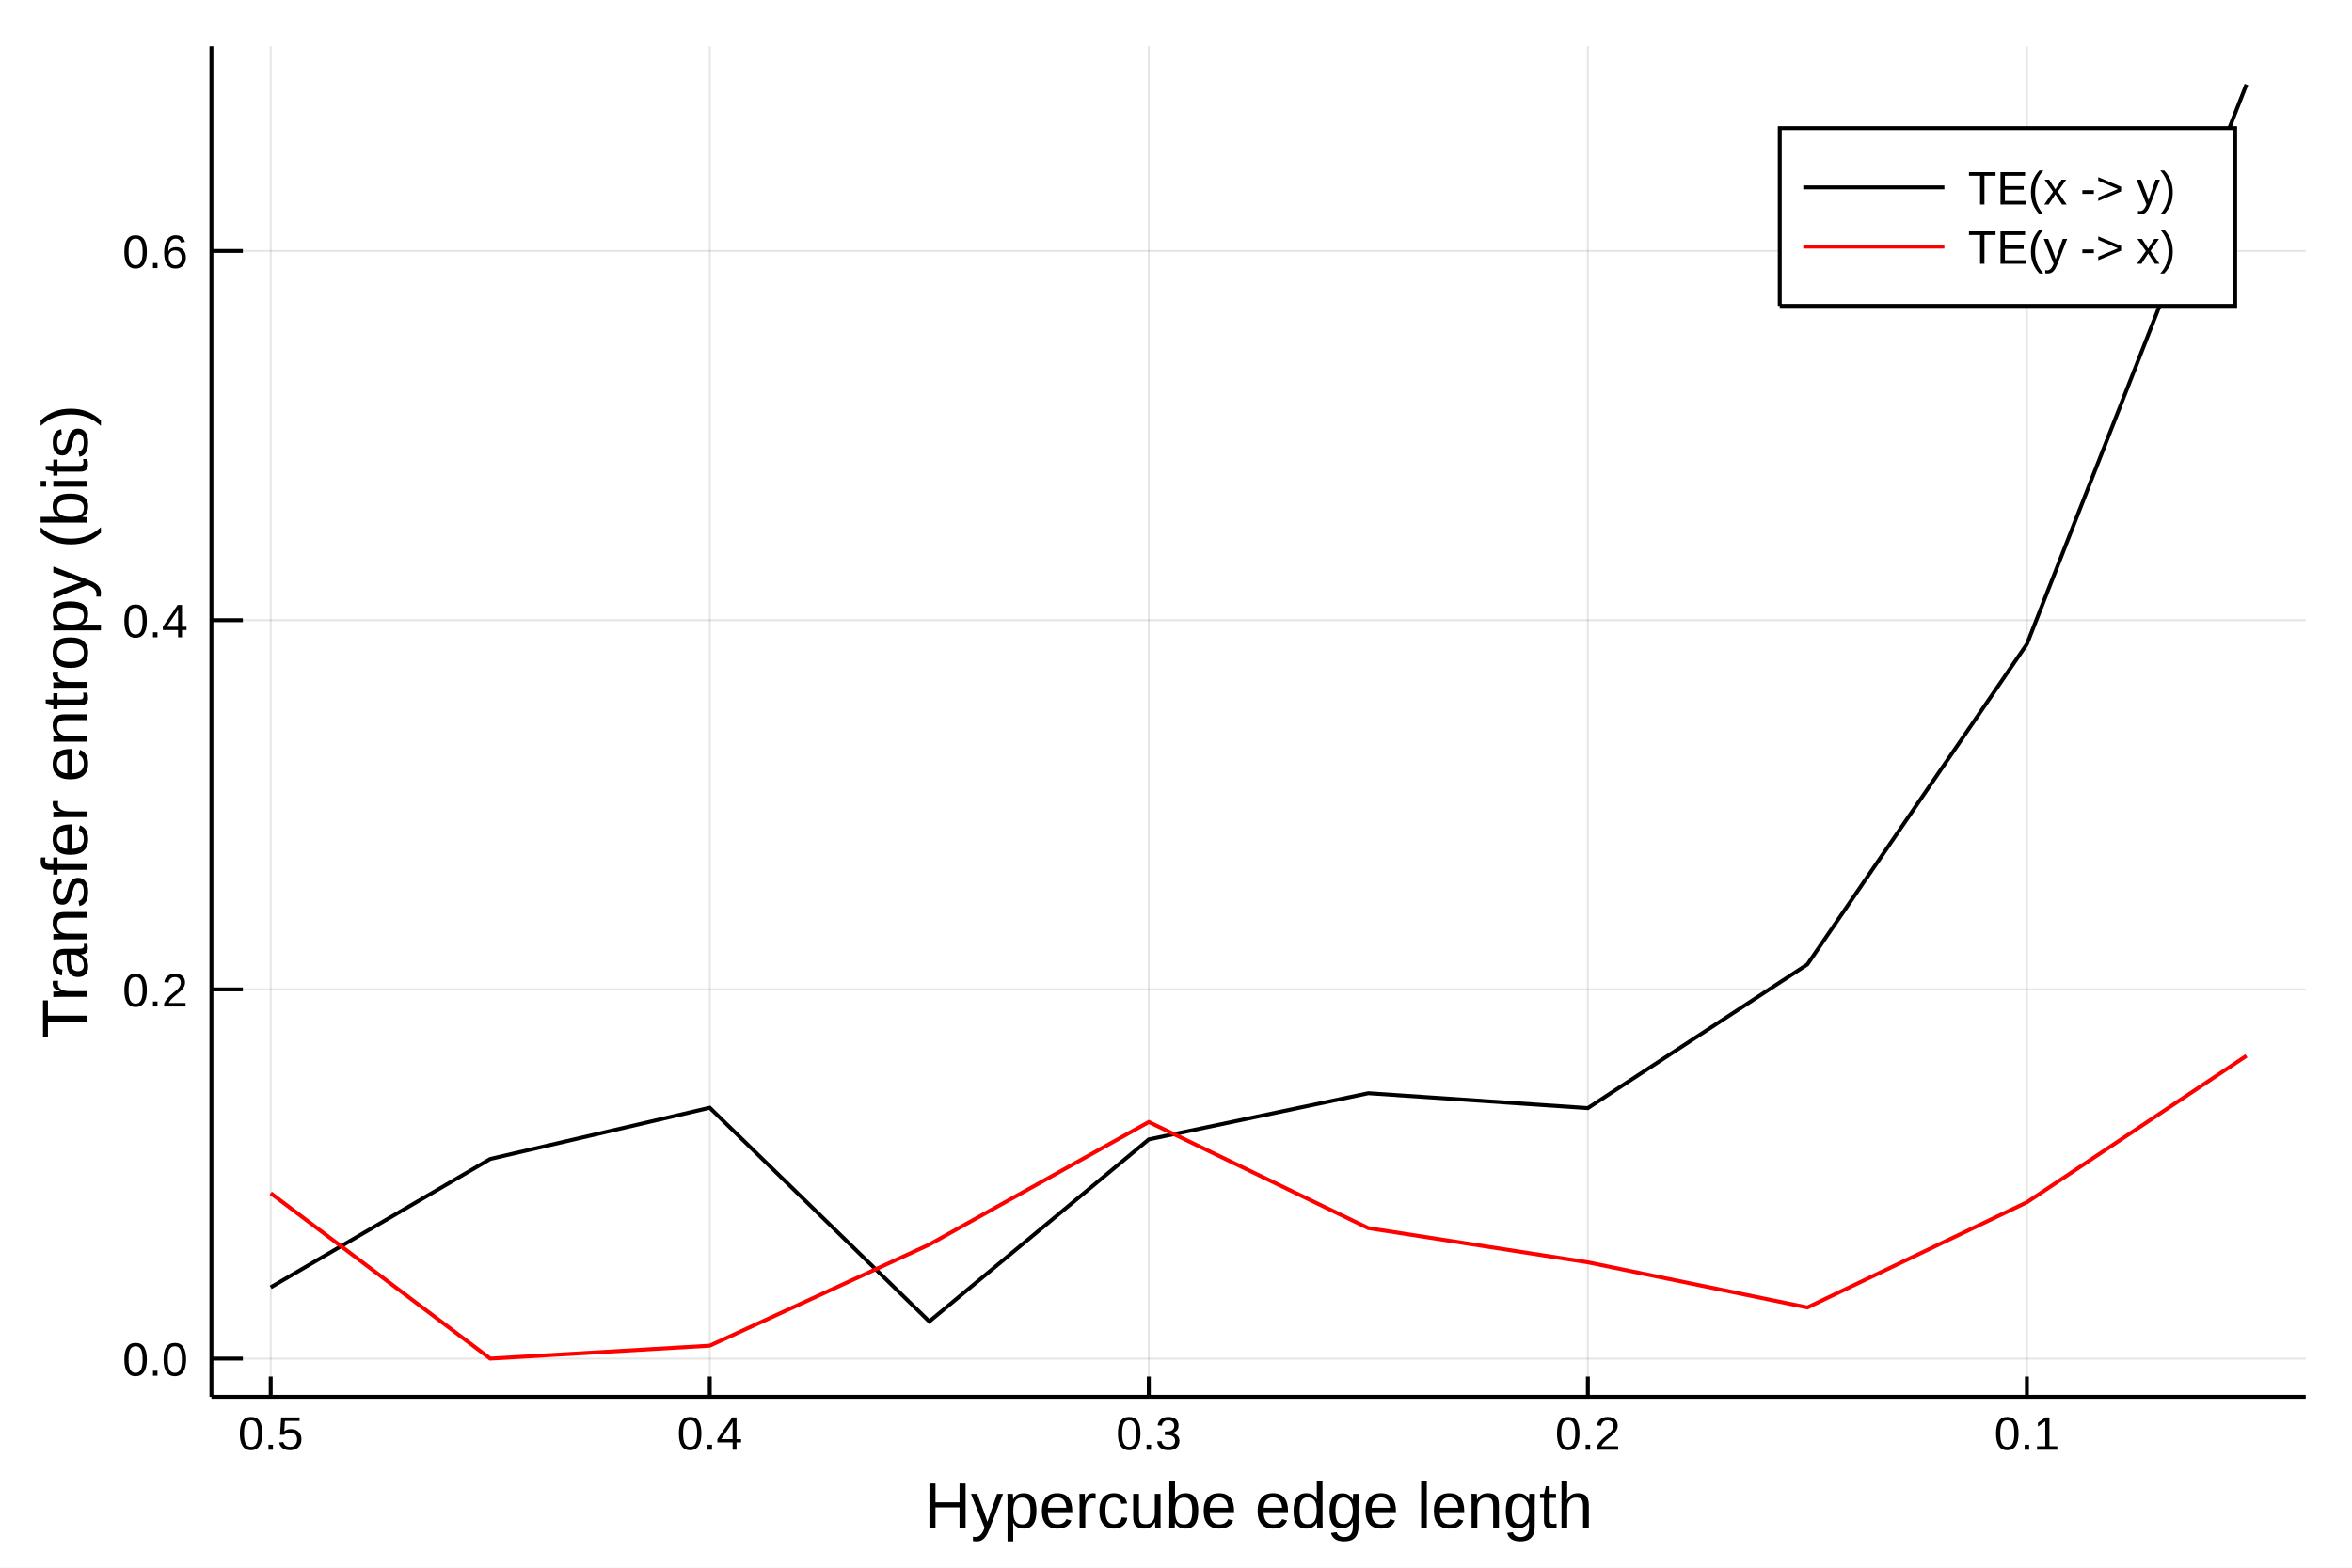
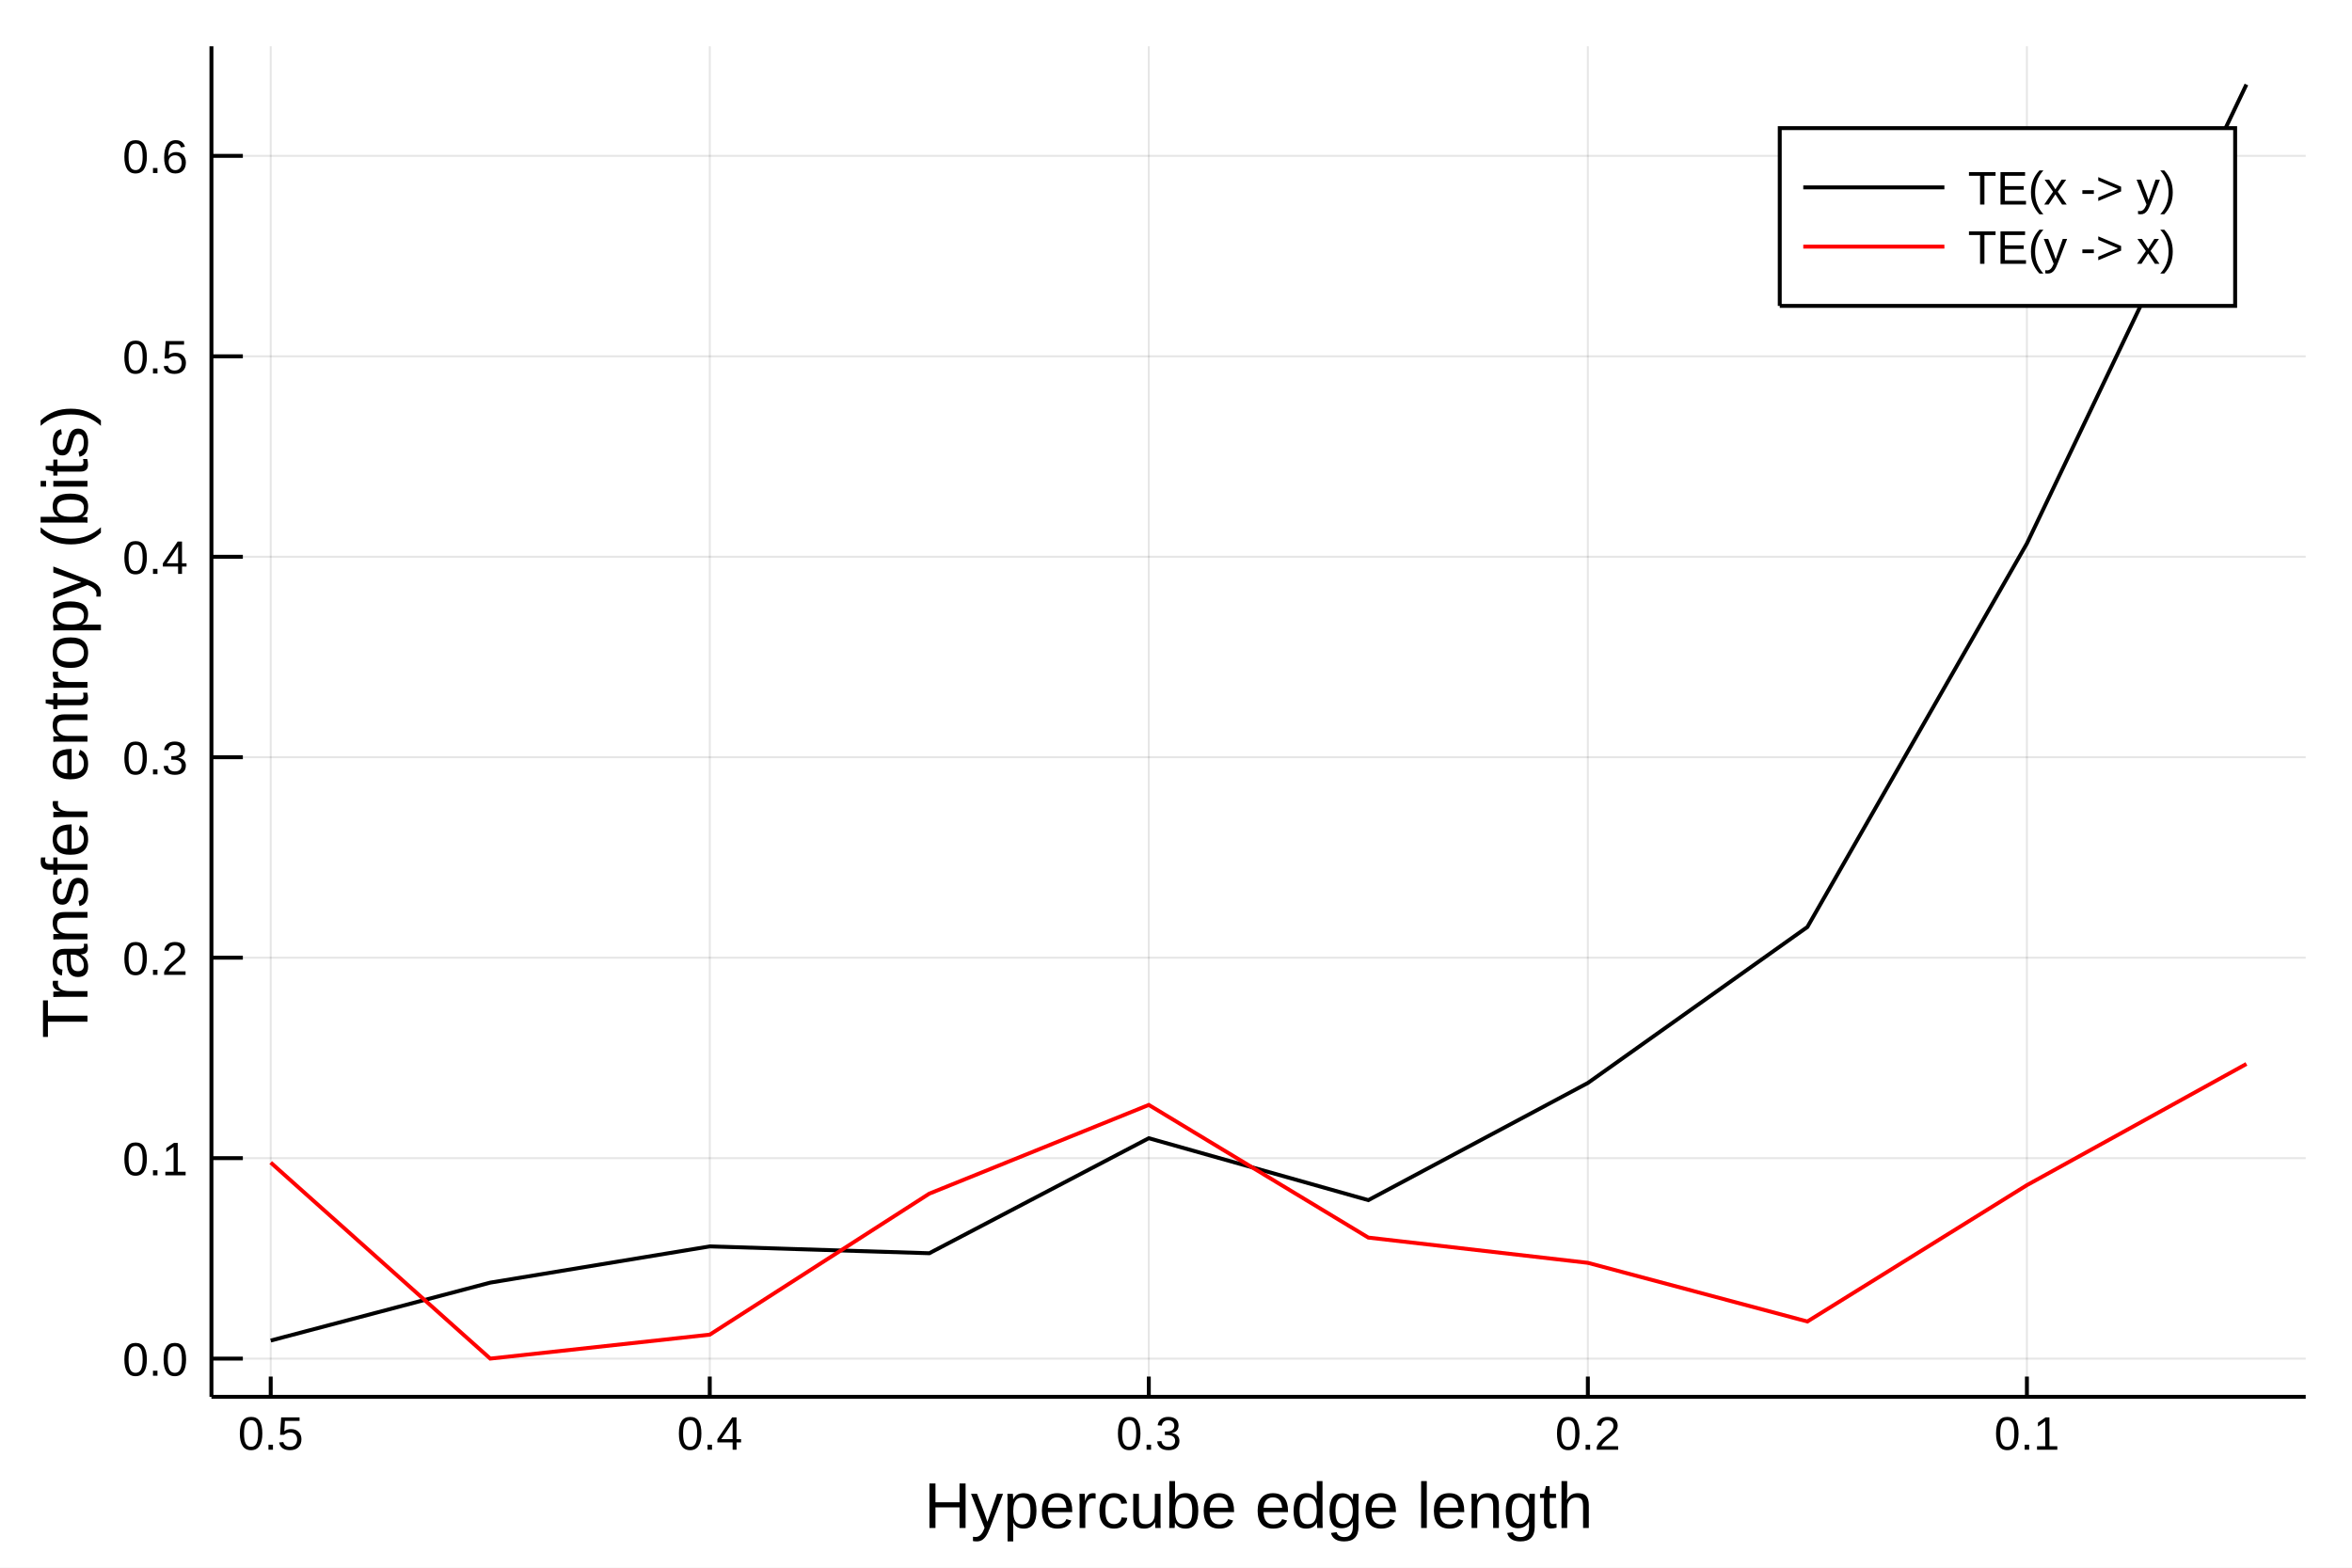
<svg xmlns="http://www.w3.org/2000/svg" width="600" height="400" viewBox="0 0 2400 1600">
  <defs>
-     <clipPath id="clip2900">
+     <clipPath id="clip7800">
      <rect x="0" y="0" width="2400" height="1600" />
    </clipPath>
  </defs>
-   <polygon clip-path="url(#clip2900)" points=" 0,1600 2400,1600 2400,0 0,0    " fill="#ffffff" fill-rule="evenodd" fill-opacity="1" />
+   <polygon clip-path="url(#clip7800)" points=" 0,1600 2400,1600 2400,0 0,0    " fill="#ffffff" fill-rule="evenodd" fill-opacity="1" />
  <defs>
-     <clipPath id="clip2901">
+     <clipPath id="clip7801">
      <rect x="480" y="0" width="1681" height="1600" />
    </clipPath>
  </defs>
-   <polygon clip-path="url(#clip2900)" points=" 215.754,1425.62 2352.76,1425.62 2352.76,47.244 215.754,47.244    " fill="#ffffff" fill-rule="evenodd" fill-opacity="1" />
+   <polygon clip-path="url(#clip7800)" points=" 215.754,1425.62 2352.76,1425.62 2352.76,47.244 215.754,47.244    " fill="#ffffff" fill-rule="evenodd" fill-opacity="1" />
  <defs>
-     <clipPath id="clip2902">
+     <clipPath id="clip7802">
      <rect x="215" y="47" width="2138" height="1379" />
    </clipPath>
  </defs>
-   <polyline clip-path="url(#clip2902)" style="stroke:#000000; stroke-width:2; stroke-opacity:0.1; fill:none" points="   2068.27,1425.62 2068.27,47.244    " />
-   <polyline clip-path="url(#clip2902)" style="stroke:#000000; stroke-width:2; stroke-opacity:0.1; fill:none" points="   1620.26,1425.62 1620.26,47.244    " />
-   <polyline clip-path="url(#clip2902)" style="stroke:#000000; stroke-width:2; stroke-opacity:0.1; fill:none" points="   1172.25,1425.62 1172.25,47.244    " />
-   <polyline clip-path="url(#clip2902)" style="stroke:#000000; stroke-width:2; stroke-opacity:0.1; fill:none" points="   724.244,1425.62 724.244,47.244    " />
-   <polyline clip-path="url(#clip2902)" style="stroke:#000000; stroke-width:2; stroke-opacity:0.1; fill:none" points="   276.235,1425.62 276.235,47.244    " />
-   <polyline clip-path="url(#clip2902)" style="stroke:#000000; stroke-width:2; stroke-opacity:0.1; fill:none" points="   2352.76,1386.61 215.754,1386.61    " />
-   <polyline clip-path="url(#clip2902)" style="stroke:#000000; stroke-width:2; stroke-opacity:0.1; fill:none" points="   2352.76,1009.79 215.754,1009.79    " />
-   <polyline clip-path="url(#clip2902)" style="stroke:#000000; stroke-width:2; stroke-opacity:0.1; fill:none" points="   2352.76,632.965 215.754,632.965    " />
-   <polyline clip-path="url(#clip2902)" style="stroke:#000000; stroke-width:2; stroke-opacity:0.1; fill:none" points="   2352.76,256.143 215.754,256.143    " />
-   <polyline clip-path="url(#clip2900)" style="stroke:#000000; stroke-width:4; stroke-opacity:1; fill:none" points="   2352.76,1425.62 215.754,1425.62    " />
-   <polyline clip-path="url(#clip2900)" style="stroke:#000000; stroke-width:4; stroke-opacity:1; fill:none" points="   215.754,1425.62 215.754,47.244    " />
-   <polyline clip-path="url(#clip2900)" style="stroke:#000000; stroke-width:4; stroke-opacity:1; fill:none" points="   2068.27,1425.62 2068.27,1404.94    " />
-   <polyline clip-path="url(#clip2900)" style="stroke:#000000; stroke-width:4; stroke-opacity:1; fill:none" points="   1620.26,1425.62 1620.26,1404.94    " />
-   <polyline clip-path="url(#clip2900)" style="stroke:#000000; stroke-width:4; stroke-opacity:1; fill:none" points="   1172.25,1425.62 1172.25,1404.94    " />
-   <polyline clip-path="url(#clip2900)" style="stroke:#000000; stroke-width:4; stroke-opacity:1; fill:none" points="   724.244,1425.62 724.244,1404.94    " />
-   <polyline clip-path="url(#clip2900)" style="stroke:#000000; stroke-width:4; stroke-opacity:1; fill:none" points="   276.235,1425.62 276.235,1404.94    " />
-   <polyline clip-path="url(#clip2900)" style="stroke:#000000; stroke-width:4; stroke-opacity:1; fill:none" points="   215.754,1386.61 247.809,1386.61    " />
-   <polyline clip-path="url(#clip2900)" style="stroke:#000000; stroke-width:4; stroke-opacity:1; fill:none" points="   215.754,1009.79 247.809,1009.79    " />
-   <polyline clip-path="url(#clip2900)" style="stroke:#000000; stroke-width:4; stroke-opacity:1; fill:none" points="   215.754,632.965 247.809,632.965    " />
-   <polyline clip-path="url(#clip2900)" style="stroke:#000000; stroke-width:4; stroke-opacity:1; fill:none" points="   215.754,256.143 247.809,256.143    " />
-   <g clip-path="url(#clip2900)">
+   <polyline clip-path="url(#clip7802)" style="stroke:#000000; stroke-width:2; stroke-opacity:0.1; fill:none" points="   2068.27,1425.62 2068.27,47.244    " />
+   <polyline clip-path="url(#clip7802)" style="stroke:#000000; stroke-width:2; stroke-opacity:0.1; fill:none" points="   1620.26,1425.62 1620.26,47.244    " />
+   <polyline clip-path="url(#clip7802)" style="stroke:#000000; stroke-width:2; stroke-opacity:0.1; fill:none" points="   1172.25,1425.62 1172.25,47.244    " />
+   <polyline clip-path="url(#clip7802)" style="stroke:#000000; stroke-width:2; stroke-opacity:0.1; fill:none" points="   724.244,1425.62 724.244,47.244    " />
+   <polyline clip-path="url(#clip7802)" style="stroke:#000000; stroke-width:2; stroke-opacity:0.1; fill:none" points="   276.235,1425.62 276.235,47.244    " />
+   <polyline clip-path="url(#clip7802)" style="stroke:#000000; stroke-width:2; stroke-opacity:0.1; fill:none" points="   2352.76,1386.61 215.754,1386.61    " />
+   <polyline clip-path="url(#clip7802)" style="stroke:#000000; stroke-width:2; stroke-opacity:0.1; fill:none" points="   2352.76,1182.02 215.754,1182.02    " />
+   <polyline clip-path="url(#clip7802)" style="stroke:#000000; stroke-width:2; stroke-opacity:0.1; fill:none" points="   2352.76,977.429 215.754,977.429    " />
+   <polyline clip-path="url(#clip7802)" style="stroke:#000000; stroke-width:2; stroke-opacity:0.1; fill:none" points="   2352.76,772.84 215.754,772.84    " />
+   <polyline clip-path="url(#clip7802)" style="stroke:#000000; stroke-width:2; stroke-opacity:0.1; fill:none" points="   2352.76,568.25 215.754,568.25    " />
+   <polyline clip-path="url(#clip7802)" style="stroke:#000000; stroke-width:2; stroke-opacity:0.1; fill:none" points="   2352.76,363.661 215.754,363.661    " />
+   <polyline clip-path="url(#clip7802)" style="stroke:#000000; stroke-width:2; stroke-opacity:0.1; fill:none" points="   2352.76,159.071 215.754,159.071    " />
+   <polyline clip-path="url(#clip7800)" style="stroke:#000000; stroke-width:4; stroke-opacity:1; fill:none" points="   2352.76,1425.62 215.754,1425.62    " />
+   <polyline clip-path="url(#clip7800)" style="stroke:#000000; stroke-width:4; stroke-opacity:1; fill:none" points="   215.754,1425.62 215.754,47.244    " />
+   <polyline clip-path="url(#clip7800)" style="stroke:#000000; stroke-width:4; stroke-opacity:1; fill:none" points="   2068.27,1425.62 2068.27,1404.94    " />
+   <polyline clip-path="url(#clip7800)" style="stroke:#000000; stroke-width:4; stroke-opacity:1; fill:none" points="   1620.26,1425.62 1620.26,1404.94    " />
+   <polyline clip-path="url(#clip7800)" style="stroke:#000000; stroke-width:4; stroke-opacity:1; fill:none" points="   1172.25,1425.62 1172.25,1404.94    " />
+   <polyline clip-path="url(#clip7800)" style="stroke:#000000; stroke-width:4; stroke-opacity:1; fill:none" points="   724.244,1425.62 724.244,1404.94    " />
+   <polyline clip-path="url(#clip7800)" style="stroke:#000000; stroke-width:4; stroke-opacity:1; fill:none" points="   276.235,1425.62 276.235,1404.94    " />
+   <polyline clip-path="url(#clip7800)" style="stroke:#000000; stroke-width:4; stroke-opacity:1; fill:none" points="   215.754,1386.61 247.809,1386.61    " />
+   <polyline clip-path="url(#clip7800)" style="stroke:#000000; stroke-width:4; stroke-opacity:1; fill:none" points="   215.754,1182.02 247.809,1182.02    " />
+   <polyline clip-path="url(#clip7800)" style="stroke:#000000; stroke-width:4; stroke-opacity:1; fill:none" points="   215.754,977.429 247.809,977.429    " />
+   <polyline clip-path="url(#clip7800)" style="stroke:#000000; stroke-width:4; stroke-opacity:1; fill:none" points="   215.754,772.84 247.809,772.84    " />
+   <polyline clip-path="url(#clip7800)" style="stroke:#000000; stroke-width:4; stroke-opacity:1; fill:none" points="   215.754,568.25 247.809,568.25    " />
+   <polyline clip-path="url(#clip7800)" style="stroke:#000000; stroke-width:4; stroke-opacity:1; fill:none" points="   215.754,363.661 247.809,363.661    " />
+   <polyline clip-path="url(#clip7800)" style="stroke:#000000; stroke-width:4; stroke-opacity:1; fill:none" points="   215.754,159.071 247.809,159.071    " />
+   <g clip-path="url(#clip7800)">
    <text style="fill:#000000; fill-opacity:1; font-family:Arial,Helvetica Neue,Helvetica,sans-serif; font-size:48px; text-anchor:middle;" transform="rotate(0, 2068.27, 1479.62)" x="2068.27" y="1479.62">0.1</text>
  </g>
-   <g clip-path="url(#clip2900)">
+   <g clip-path="url(#clip7800)">
    <text style="fill:#000000; fill-opacity:1; font-family:Arial,Helvetica Neue,Helvetica,sans-serif; font-size:48px; text-anchor:middle;" transform="rotate(0, 1620.26, 1479.62)" x="1620.26" y="1479.62">0.2</text>
  </g>
-   <g clip-path="url(#clip2900)">
+   <g clip-path="url(#clip7800)">
    <text style="fill:#000000; fill-opacity:1; font-family:Arial,Helvetica Neue,Helvetica,sans-serif; font-size:48px; text-anchor:middle;" transform="rotate(0, 1172.25, 1479.62)" x="1172.25" y="1479.62">0.3</text>
  </g>
-   <g clip-path="url(#clip2900)">
+   <g clip-path="url(#clip7800)">
    <text style="fill:#000000; fill-opacity:1; font-family:Arial,Helvetica Neue,Helvetica,sans-serif; font-size:48px; text-anchor:middle;" transform="rotate(0, 724.244, 1479.62)" x="724.244" y="1479.62">0.4</text>
  </g>
-   <g clip-path="url(#clip2900)">
+   <g clip-path="url(#clip7800)">
    <text style="fill:#000000; fill-opacity:1; font-family:Arial,Helvetica Neue,Helvetica,sans-serif; font-size:48px; text-anchor:middle;" transform="rotate(0, 276.235, 1479.62)" x="276.235" y="1479.62">0.5</text>
  </g>
-   <g clip-path="url(#clip2900)">
+   <g clip-path="url(#clip7800)">
    <text style="fill:#000000; fill-opacity:1; font-family:Arial,Helvetica Neue,Helvetica,sans-serif; font-size:48px; text-anchor:end;" transform="rotate(0, 191.754, 1404.11)" x="191.754" y="1404.11">0.0</text>
  </g>
-   <g clip-path="url(#clip2900)">
-     <text style="fill:#000000; fill-opacity:1; font-family:Arial,Helvetica Neue,Helvetica,sans-serif; font-size:48px; text-anchor:end;" transform="rotate(0, 191.754, 1027.29)" x="191.754" y="1027.29">0.2</text>
+   <g clip-path="url(#clip7800)">
+     <text style="fill:#000000; fill-opacity:1; font-family:Arial,Helvetica Neue,Helvetica,sans-serif; font-size:48px; text-anchor:end;" transform="rotate(0, 191.754, 1199.52)" x="191.754" y="1199.52">0.1</text>
  </g>
-   <g clip-path="url(#clip2900)">
-     <text style="fill:#000000; fill-opacity:1; font-family:Arial,Helvetica Neue,Helvetica,sans-serif; font-size:48px; text-anchor:end;" transform="rotate(0, 191.754, 650.465)" x="191.754" y="650.465">0.4</text>
+   <g clip-path="url(#clip7800)">
+     <text style="fill:#000000; fill-opacity:1; font-family:Arial,Helvetica Neue,Helvetica,sans-serif; font-size:48px; text-anchor:end;" transform="rotate(0, 191.754, 994.929)" x="191.754" y="994.929">0.2</text>
  </g>
-   <g clip-path="url(#clip2900)">
-     <text style="fill:#000000; fill-opacity:1; font-family:Arial,Helvetica Neue,Helvetica,sans-serif; font-size:48px; text-anchor:end;" transform="rotate(0, 191.754, 273.643)" x="191.754" y="273.643">0.6</text>
+   <g clip-path="url(#clip7800)">
+     <text style="fill:#000000; fill-opacity:1; font-family:Arial,Helvetica Neue,Helvetica,sans-serif; font-size:48px; text-anchor:end;" transform="rotate(0, 191.754, 790.34)" x="191.754" y="790.34">0.3</text>
  </g>
-   <g clip-path="url(#clip2900)">
+   <g clip-path="url(#clip7800)">
+     <text style="fill:#000000; fill-opacity:1; font-family:Arial,Helvetica Neue,Helvetica,sans-serif; font-size:48px; text-anchor:end;" transform="rotate(0, 191.754, 585.75)" x="191.754" y="585.75">0.4</text>
+   </g>
+   <g clip-path="url(#clip7800)">
+     <text style="fill:#000000; fill-opacity:1; font-family:Arial,Helvetica Neue,Helvetica,sans-serif; font-size:48px; text-anchor:end;" transform="rotate(0, 191.754, 381.161)" x="191.754" y="381.161">0.5</text>
+   </g>
+   <g clip-path="url(#clip7800)">
+     <text style="fill:#000000; fill-opacity:1; font-family:Arial,Helvetica Neue,Helvetica,sans-serif; font-size:48px; text-anchor:end;" transform="rotate(0, 191.754, 176.571)" x="191.754" y="176.571">0.6</text>
+   </g>
+   <g clip-path="url(#clip7800)">
    <text style="fill:#000000; fill-opacity:1; font-family:Arial,Helvetica Neue,Helvetica,sans-serif; font-size:66px; text-anchor:middle;" transform="rotate(0, 1284.25, 1559.48)" x="1284.25" y="1559.48">Hypercube edge length</text>
  </g>
-   <g clip-path="url(#clip2900)">
+   <g clip-path="url(#clip7800)">
    <text style="fill:#000000; fill-opacity:1; font-family:Arial,Helvetica Neue,Helvetica,sans-serif; font-size:66px; text-anchor:middle;" transform="rotate(-90, 89.2861, 736.431)" x="89.286" y="736.431">Transfer entropy (bits)</text>
  </g>
-   <polyline clip-path="url(#clip2902)" style="stroke:#000000; stroke-width:4; stroke-opacity:1; fill:none" points="   2292.27,86.255 2068.27,657.401 1844.27,984.265 1620.26,1130.95 1396.26,1115.75 1172.25,1162.89 948.248,1348.7 724.244,1130.57 500.24,1182.86 276.235,1313.86       " />
-   <polyline clip-path="url(#clip2902)" style="stroke:#ff0000; stroke-width:4; stroke-opacity:1; fill:none" points="   2292.27,1077.57 2068.27,1227.04 1844.27,1334.42 1620.26,1288.35 1396.26,1253.47 1172.25,1145.11 948.248,1270.22 724.244,1373.43 500.24,1386.61 276.235,1217.8       " />
-   <polygon clip-path="url(#clip2900)" points=" 1816.07,312.204 2280.76,312.204 2280.76,130.764 1816.07,130.764    " fill="#ffffff" fill-rule="evenodd" fill-opacity="1" />
-   <polyline clip-path="url(#clip2900)" style="stroke:#000000; stroke-width:4; stroke-opacity:1; fill:none" points="   1816.07,312.204 2280.76,312.204 2280.76,130.764 1816.07,130.764 1816.07,312.204    " />
-   <polyline clip-path="url(#clip2900)" style="stroke:#000000; stroke-width:4; stroke-opacity:1; fill:none" points="   1840.07,191.244 1984.07,191.244    " />
-   <g clip-path="url(#clip2900)">
+   <polyline clip-path="url(#clip7802)" style="stroke:#000000; stroke-width:4; stroke-opacity:1; fill:none" points="   2292.27,86.255 2068.27,554.689 1844.27,946.103 1620.26,1105.29 1396.26,1224.87 1172.25,1161.67 948.248,1279.07 724.244,1272.09 500.24,1309.06 276.235,1368.17       " />
+   <polyline clip-path="url(#clip7802)" style="stroke:#ff0000; stroke-width:4; stroke-opacity:1; fill:none" points="   2292.27,1085.87 2068.27,1209.57 1844.27,1348.73 1620.26,1288.86 1396.26,1263.1 1172.25,1127.7 948.248,1218.25 724.244,1362.17 500.24,1386.61 276.235,1186.54       " />
+   <polygon clip-path="url(#clip7800)" points=" 1816.07,312.204 2280.76,312.204 2280.76,130.764 1816.07,130.764    " fill="#ffffff" fill-rule="evenodd" fill-opacity="1" />
+   <polyline clip-path="url(#clip7800)" style="stroke:#000000; stroke-width:4; stroke-opacity:1; fill:none" points="   1816.07,312.204 2280.76,312.204 2280.76,130.764 1816.07,130.764 1816.07,312.204    " />
+   <polyline clip-path="url(#clip7800)" style="stroke:#000000; stroke-width:4; stroke-opacity:1; fill:none" points="   1840.07,191.244 1984.07,191.244    " />
+   <g clip-path="url(#clip7800)">
    <text style="fill:#000000; fill-opacity:1; font-family:Arial,Helvetica Neue,Helvetica,sans-serif; font-size:48px; text-anchor:start;" transform="rotate(0, 2008.07, 208.744)" x="2008.07" y="208.744">TE(x -&gt; y)</text>
  </g>
-   <polyline clip-path="url(#clip2900)" style="stroke:#ff0000; stroke-width:4; stroke-opacity:1; fill:none" points="   1840.07,251.724 1984.07,251.724    " />
-   <g clip-path="url(#clip2900)">
+   <polyline clip-path="url(#clip7800)" style="stroke:#ff0000; stroke-width:4; stroke-opacity:1; fill:none" points="   1840.07,251.724 1984.07,251.724    " />
+   <g clip-path="url(#clip7800)">
    <text style="fill:#000000; fill-opacity:1; font-family:Arial,Helvetica Neue,Helvetica,sans-serif; font-size:48px; text-anchor:start;" transform="rotate(0, 2008.07, 269.224)" x="2008.07" y="269.224">TE(y -&gt; x)</text>
  </g>
</svg>
